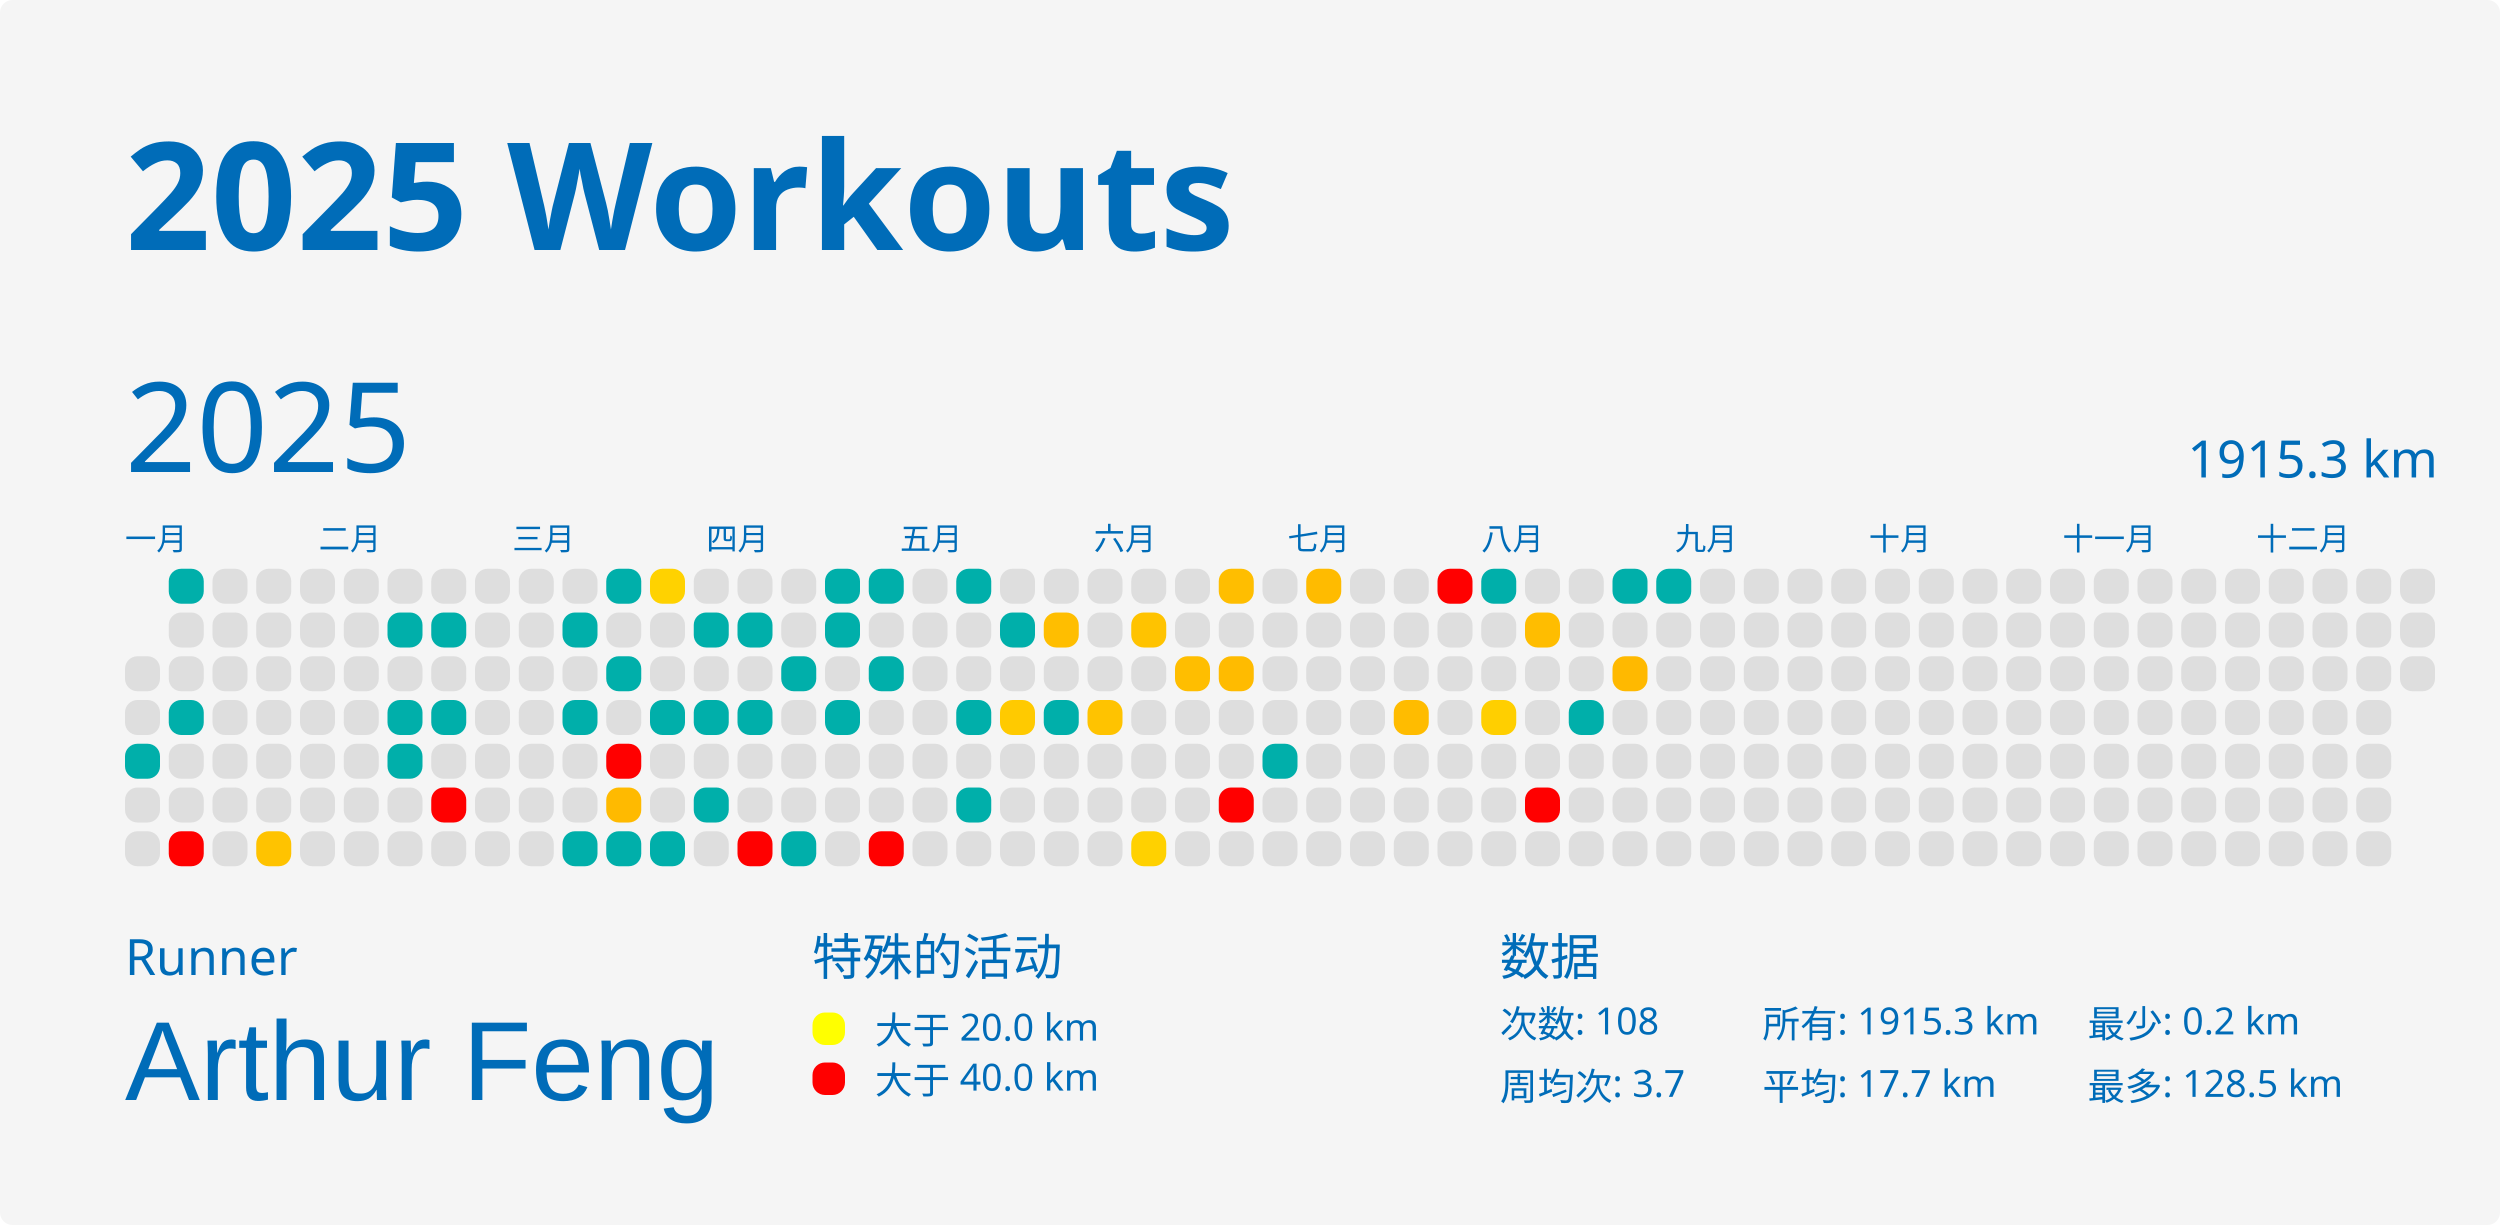
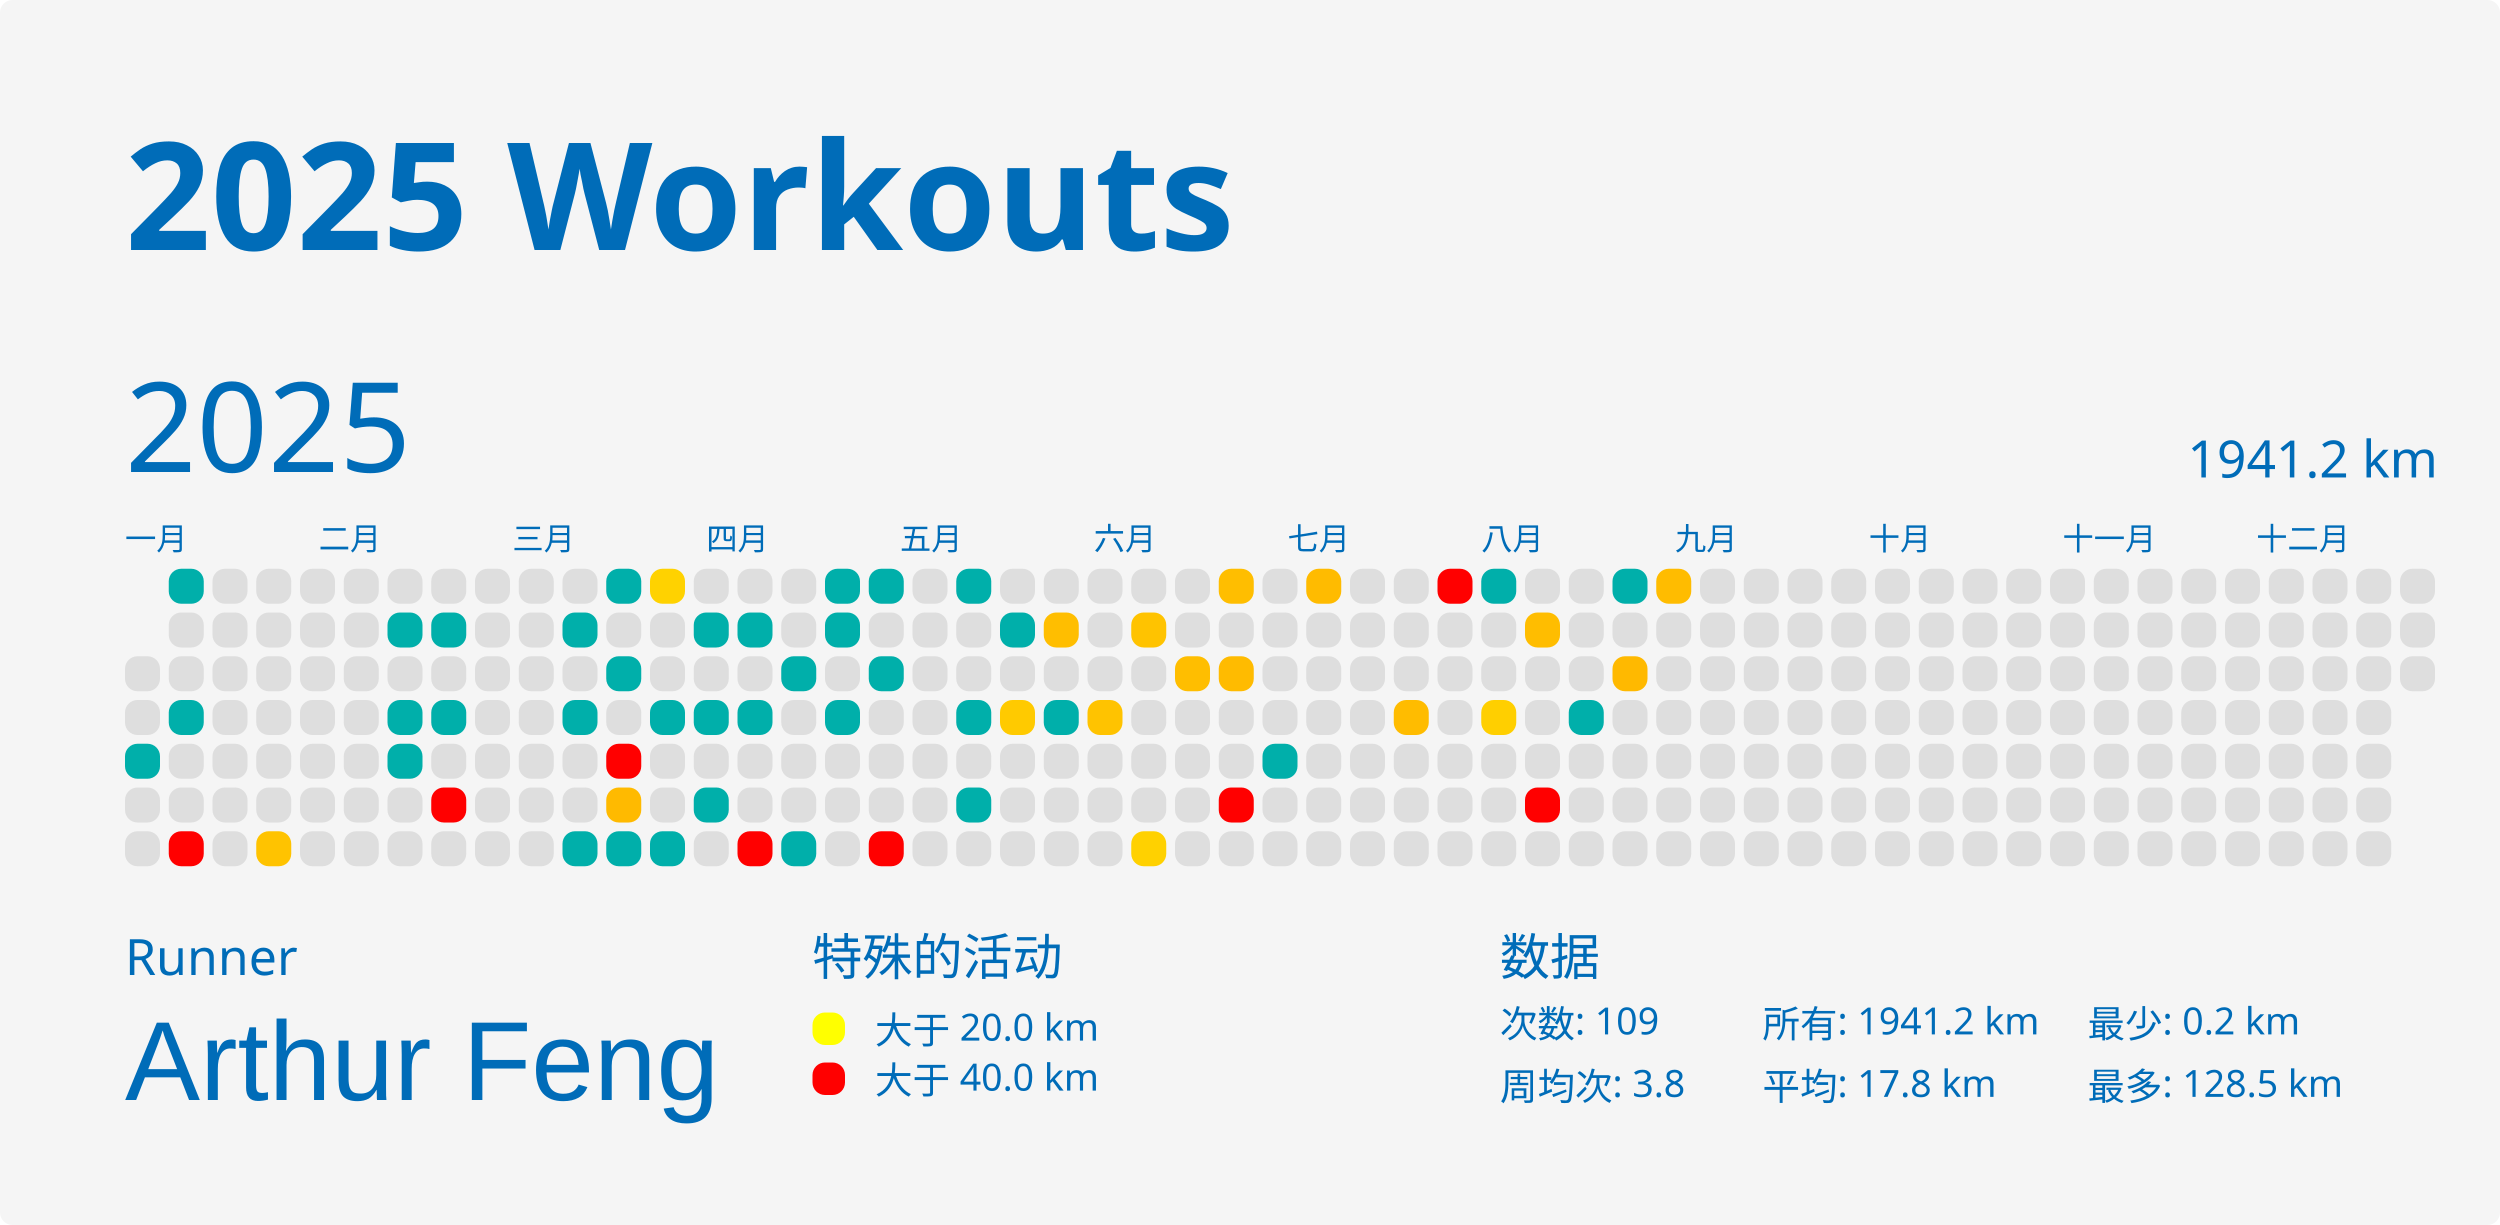
<svg xmlns="http://www.w3.org/2000/svg" baseProfile="full" height="98mm" version="1.1" viewBox="0,0,200,98" width="200mm">
  <defs />
  <rect fill="#f5f5f5" height="98" rx="1" ry="1" width="200" x="0" y="0" />
  <text fill="#006cb8" style="font-size:12px; font-family:MGI-Regular; font-weight:bold;" x="10" y="20">2025 Workouts</text>
  <text fill="#006cb8" style="font-size:4px; font-family:MGI-Regular" x="10" y="78">Runner</text>
  <text fill="#006cb8" style="font-size:9px; font-family:Arial" x="10" y="88">Arthur Feng</text>
  <text fill="#006cb8" style="font-size:4px; font-family:MGI-Regular" x="65" y="78">特殊的活动</text>
  <rect fill="yellow" height="2.6" rx="1" ry="1" width="2.6" x="65" y="81" />
  <text fill="#006cb8" style="font-size:3px; font-family:MGI-Regular" x="70" y="83.5">大于 20.0 km</text>
  <rect fill="red" height="2.6" rx="1" ry="1" width="2.6" x="65" y="85" />
  <text fill="#006cb8" style="font-size:3px; font-family:MGI-Regular" x="70" y="87.5">大于 40.0 km</text>
  <text fill="#006cb8" style="font-size:4px; font-family:MGI-Regular" x="120" y="78">数据</text>
-   <text fill="#006cb8" style="font-size:3px; font-family:MGI-Regular" x="120" y="83">次数: 108</text>
-   <text fill="#006cb8" style="font-size:3px; font-family:MGI-Regular" x="120" y="88">周均次: 3.7</text>
-   <text fill="#006cb8" style="font-size:3px; font-family:MGI-Regular" x="141" y="83">所有: 1915.3 km</text>
-   <text fill="#006cb8" style="font-size:3px; font-family:MGI-Regular" x="141" y="88">平均: 17.7 km</text>
+   <text fill="#006cb8" style="font-size:3px; font-family:MGI-Regular" x="120" y="83">次数: 109</text>
+   <text fill="#006cb8" style="font-size:3px; font-family:MGI-Regular" x="120" y="88">周均次: 3.8</text>
+   <text fill="#006cb8" style="font-size:3px; font-family:MGI-Regular" x="141" y="83">所有: 1941.2 km</text>
+   <text fill="#006cb8" style="font-size:3px; font-family:MGI-Regular" x="141" y="88">平均: 17.8 km</text>
  <text fill="#006cb8" style="font-size:3px; font-family:MGI-Regular" x="167" y="83">最少: 0.2 km</text>
  <text fill="#006cb8" style="font-size:3px; font-family:MGI-Regular" x="167" y="88">最多: 128.5 km</text>
  <text dominant-baseline="hanging" fill="#006cb8" style="font-size:10.0px; font-family:MGI-Regular;" x="10" y="30">2025</text>
-   <text dominant-baseline="hanging" fill="#006cb8" style="font-size:4.125px; font-family:MGI-Regular;" x="175" y="35">1915.3 km</text>
+   <text dominant-baseline="hanging" fill="#006cb8" style="font-size:4.125px; font-family:MGI-Regular;" x="175" y="35">1941.2 km</text>
  <text fill="#006cb8" style="font-size:2.5px; font-family:MGI-Regular" x="10.0" y="44">一月</text>
  <text fill="#006cb8" style="font-size:2.5px; font-family:MGI-Regular" x="25.5" y="44">二月</text>
  <text fill="#006cb8" style="font-size:2.5px; font-family:MGI-Regular" x="41.0" y="44">三月</text>
  <text fill="#006cb8" style="font-size:2.5px; font-family:MGI-Regular" x="56.5" y="44">四月</text>
  <text fill="#006cb8" style="font-size:2.5px; font-family:MGI-Regular" x="72.0" y="44">五月</text>
  <text fill="#006cb8" style="font-size:2.5px; font-family:MGI-Regular" x="87.5" y="44">六月</text>
  <text fill="#006cb8" style="font-size:2.5px; font-family:MGI-Regular" x="103.0" y="44">七月</text>
  <text fill="#006cb8" style="font-size:2.5px; font-family:MGI-Regular" x="118.5" y="44">八月</text>
  <text fill="#006cb8" style="font-size:2.5px; font-family:MGI-Regular" x="134.0" y="44">九月</text>
  <text fill="#006cb8" style="font-size:2.5px; font-family:MGI-Regular" x="149.5" y="44">十月</text>
  <text fill="#006cb8" style="font-size:2.5px; font-family:MGI-Regular" x="165.0" y="44">十一月</text>
  <text fill="#006cb8" style="font-size:2.5px; font-family:MGI-Regular" x="180.5" y="44">十二月</text>
  <rect fill="#dedede" height="2.8" rx="1" ry="1" width="2.8" x="10.0" y="52.5" />
  <rect fill="#dedede" height="2.8" rx="1" ry="1" width="2.8" x="10.0" y="56.0" />
  <rect fill="#00afaa" height="2.8" rx="1" ry="1" width="2.8" x="10.0" y="59.5" />
  <rect fill="#dedede" height="2.8" rx="1" ry="1" width="2.8" x="10.0" y="63.0" />
  <rect fill="#dedede" height="2.8" rx="1" ry="1" width="2.8" x="10.0" y="66.5" />
  <rect fill="#00afaa" height="2.8" rx="1" ry="1" width="2.8" x="13.5" y="45.5" />
  <rect fill="#dedede" height="2.8" rx="1" ry="1" width="2.8" x="13.5" y="49.0" />
  <rect fill="#dedede" height="2.8" rx="1" ry="1" width="2.8" x="13.5" y="52.5" />
  <rect fill="#00afaa" height="2.8" rx="1" ry="1" width="2.8" x="13.5" y="56.0" />
  <rect fill="#dedede" height="2.8" rx="1" ry="1" width="2.8" x="13.5" y="59.5" />
  <rect fill="#dedede" height="2.8" rx="1" ry="1" width="2.8" x="13.5" y="63.0" />
  <rect fill="red" height="2.8" rx="1" ry="1" width="2.8" x="13.5" y="66.5" />
  <rect fill="#dedede" height="2.8" rx="1" ry="1" width="2.8" x="17.0" y="45.5" />
  <rect fill="#dedede" height="2.8" rx="1" ry="1" width="2.8" x="17.0" y="49.0" />
  <rect fill="#dedede" height="2.8" rx="1" ry="1" width="2.8" x="17.0" y="52.5" />
  <rect fill="#dedede" height="2.8" rx="1" ry="1" width="2.8" x="17.0" y="56.0" />
  <rect fill="#dedede" height="2.8" rx="1" ry="1" width="2.8" x="17.0" y="59.5" />
  <rect fill="#dedede" height="2.8" rx="1" ry="1" width="2.8" x="17.0" y="63.0" />
  <rect fill="#dedede" height="2.8" rx="1" ry="1" width="2.8" x="17.0" y="66.5" />
  <rect fill="#dedede" height="2.8" rx="1" ry="1" width="2.8" x="20.5" y="45.5" />
  <rect fill="#dedede" height="2.8" rx="1" ry="1" width="2.8" x="20.5" y="49.0" />
  <rect fill="#dedede" height="2.8" rx="1" ry="1" width="2.8" x="20.5" y="52.5" />
  <rect fill="#dedede" height="2.8" rx="1" ry="1" width="2.8" x="20.5" y="56.0" />
  <rect fill="#dedede" height="2.8" rx="1" ry="1" width="2.8" x="20.5" y="59.5" />
  <rect fill="#dedede" height="2.8" rx="1" ry="1" width="2.8" x="20.5" y="63.0" />
  <rect fill="#ffc300" height="2.8" rx="1" ry="1" width="2.8" x="20.5" y="66.5" />
  <rect fill="#dedede" height="2.8" rx="1" ry="1" width="2.8" x="24.0" y="45.5" />
  <rect fill="#dedede" height="2.8" rx="1" ry="1" width="2.8" x="24.0" y="49.0" />
  <rect fill="#dedede" height="2.8" rx="1" ry="1" width="2.8" x="24.0" y="52.5" />
  <rect fill="#dedede" height="2.8" rx="1" ry="1" width="2.8" x="24.0" y="56.0" />
  <rect fill="#dedede" height="2.8" rx="1" ry="1" width="2.8" x="24.0" y="59.5" />
  <rect fill="#dedede" height="2.8" rx="1" ry="1" width="2.8" x="24.0" y="63.0" />
  <rect fill="#dedede" height="2.8" rx="1" ry="1" width="2.8" x="24.0" y="66.5" />
  <rect fill="#dedede" height="2.8" rx="1" ry="1" width="2.8" x="27.5" y="45.5" />
  <rect fill="#dedede" height="2.8" rx="1" ry="1" width="2.8" x="27.5" y="49.0" />
  <rect fill="#dedede" height="2.8" rx="1" ry="1" width="2.8" x="27.5" y="52.5" />
  <rect fill="#dedede" height="2.8" rx="1" ry="1" width="2.8" x="27.5" y="56.0" />
  <rect fill="#dedede" height="2.8" rx="1" ry="1" width="2.8" x="27.5" y="59.5" />
  <rect fill="#dedede" height="2.8" rx="1" ry="1" width="2.8" x="27.5" y="63.0" />
  <rect fill="#dedede" height="2.8" rx="1" ry="1" width="2.8" x="27.5" y="66.5" />
  <rect fill="#dedede" height="2.8" rx="1" ry="1" width="2.8" x="31.0" y="45.5" />
  <rect fill="#00afaa" height="2.8" rx="1" ry="1" width="2.8" x="31.0" y="49.0" />
  <rect fill="#dedede" height="2.8" rx="1" ry="1" width="2.8" x="31.0" y="52.5" />
  <rect fill="#00afaa" height="2.8" rx="1" ry="1" width="2.8" x="31.0" y="56.0" />
  <rect fill="#00afaa" height="2.8" rx="1" ry="1" width="2.8" x="31.0" y="59.5" />
  <rect fill="#dedede" height="2.8" rx="1" ry="1" width="2.8" x="31.0" y="63.0" />
  <rect fill="#dedede" height="2.8" rx="1" ry="1" width="2.8" x="31.0" y="66.5" />
  <rect fill="#dedede" height="2.8" rx="1" ry="1" width="2.8" x="34.5" y="45.5" />
  <rect fill="#00afaa" height="2.8" rx="1" ry="1" width="2.8" x="34.5" y="49.0" />
  <rect fill="#dedede" height="2.8" rx="1" ry="1" width="2.8" x="34.5" y="52.5" />
  <rect fill="#00afaa" height="2.8" rx="1" ry="1" width="2.8" x="34.5" y="56.0" />
  <rect fill="#dedede" height="2.8" rx="1" ry="1" width="2.8" x="34.5" y="59.5" />
  <rect fill="red" height="2.8" rx="1" ry="1" width="2.8" x="34.5" y="63.0" />
  <rect fill="#dedede" height="2.8" rx="1" ry="1" width="2.8" x="34.5" y="66.5" />
  <rect fill="#dedede" height="2.8" rx="1" ry="1" width="2.8" x="38.0" y="45.5" />
  <rect fill="#dedede" height="2.8" rx="1" ry="1" width="2.8" x="38.0" y="49.0" />
  <rect fill="#dedede" height="2.8" rx="1" ry="1" width="2.8" x="38.0" y="52.5" />
  <rect fill="#dedede" height="2.8" rx="1" ry="1" width="2.8" x="38.0" y="56.0" />
  <rect fill="#dedede" height="2.8" rx="1" ry="1" width="2.8" x="38.0" y="59.5" />
  <rect fill="#dedede" height="2.8" rx="1" ry="1" width="2.8" x="38.0" y="63.0" />
  <rect fill="#dedede" height="2.8" rx="1" ry="1" width="2.8" x="38.0" y="66.5" />
  <rect fill="#dedede" height="2.8" rx="1" ry="1" width="2.8" x="41.5" y="45.5" />
  <rect fill="#dedede" height="2.8" rx="1" ry="1" width="2.8" x="41.5" y="49.0" />
  <rect fill="#dedede" height="2.8" rx="1" ry="1" width="2.8" x="41.5" y="52.5" />
  <rect fill="#dedede" height="2.8" rx="1" ry="1" width="2.8" x="41.5" y="56.0" />
  <rect fill="#dedede" height="2.8" rx="1" ry="1" width="2.8" x="41.5" y="59.5" />
  <rect fill="#dedede" height="2.8" rx="1" ry="1" width="2.8" x="41.5" y="63.0" />
  <rect fill="#dedede" height="2.8" rx="1" ry="1" width="2.8" x="41.5" y="66.5" />
  <rect fill="#dedede" height="2.8" rx="1" ry="1" width="2.8" x="45.0" y="45.5" />
  <rect fill="#00afaa" height="2.8" rx="1" ry="1" width="2.8" x="45.0" y="49.0" />
  <rect fill="#dedede" height="2.8" rx="1" ry="1" width="2.8" x="45.0" y="52.5" />
  <rect fill="#00afaa" height="2.8" rx="1" ry="1" width="2.8" x="45.0" y="56.0" />
  <rect fill="#dedede" height="2.8" rx="1" ry="1" width="2.8" x="45.0" y="59.5" />
  <rect fill="#dedede" height="2.8" rx="1" ry="1" width="2.8" x="45.0" y="63.0" />
  <rect fill="#00afaa" height="2.8" rx="1" ry="1" width="2.8" x="45.0" y="66.5" />
  <rect fill="#00afaa" height="2.8" rx="1" ry="1" width="2.8" x="48.5" y="45.5" />
  <rect fill="#dedede" height="2.8" rx="1" ry="1" width="2.8" x="48.5" y="49.0" />
  <rect fill="#00afaa" height="2.8" rx="1" ry="1" width="2.8" x="48.5" y="52.5" />
  <rect fill="#dedede" height="2.8" rx="1" ry="1" width="2.8" x="48.5" y="56.0" />
  <rect fill="red" height="2.8" rx="1" ry="1" width="2.8" x="48.5" y="59.5" />
  <rect fill="#ffba00" height="2.8" rx="1" ry="1" width="2.8" x="48.5" y="63.0" />
  <rect fill="#00afaa" height="2.8" rx="1" ry="1" width="2.8" x="48.5" y="66.5" />
  <rect fill="#ffd200" height="2.8" rx="1" ry="1" width="2.8" x="52.0" y="45.5" />
  <rect fill="#dedede" height="2.8" rx="1" ry="1" width="2.8" x="52.0" y="49.0" />
  <rect fill="#dedede" height="2.8" rx="1" ry="1" width="2.8" x="52.0" y="52.5" />
  <rect fill="#00afaa" height="2.8" rx="1" ry="1" width="2.8" x="52.0" y="56.0" />
  <rect fill="#dedede" height="2.8" rx="1" ry="1" width="2.8" x="52.0" y="59.5" />
  <rect fill="#dedede" height="2.8" rx="1" ry="1" width="2.8" x="52.0" y="63.0" />
  <rect fill="#00afaa" height="2.8" rx="1" ry="1" width="2.8" x="52.0" y="66.5" />
  <rect fill="#dedede" height="2.8" rx="1" ry="1" width="2.8" x="55.5" y="45.5" />
  <rect fill="#00afaa" height="2.8" rx="1" ry="1" width="2.8" x="55.5" y="49.0" />
  <rect fill="#dedede" height="2.8" rx="1" ry="1" width="2.8" x="55.5" y="52.5" />
  <rect fill="#00afaa" height="2.8" rx="1" ry="1" width="2.8" x="55.5" y="56.0" />
  <rect fill="#dedede" height="2.8" rx="1" ry="1" width="2.8" x="55.5" y="59.5" />
  <rect fill="#00afaa" height="2.8" rx="1" ry="1" width="2.8" x="55.5" y="63.0" />
  <rect fill="#dedede" height="2.8" rx="1" ry="1" width="2.8" x="55.5" y="66.5" />
  <rect fill="#dedede" height="2.8" rx="1" ry="1" width="2.8" x="59.0" y="45.5" />
  <rect fill="#00afaa" height="2.8" rx="1" ry="1" width="2.8" x="59.0" y="49.0" />
  <rect fill="#dedede" height="2.8" rx="1" ry="1" width="2.8" x="59.0" y="52.5" />
  <rect fill="#00afaa" height="2.8" rx="1" ry="1" width="2.8" x="59.0" y="56.0" />
  <rect fill="#dedede" height="2.8" rx="1" ry="1" width="2.8" x="59.0" y="59.5" />
  <rect fill="#dedede" height="2.8" rx="1" ry="1" width="2.8" x="59.0" y="63.0" />
  <rect fill="red" height="2.8" rx="1" ry="1" width="2.8" x="59.0" y="66.5" />
  <rect fill="#dedede" height="2.8" rx="1" ry="1" width="2.8" x="62.5" y="45.5" />
  <rect fill="#dedede" height="2.8" rx="1" ry="1" width="2.8" x="62.5" y="49.0" />
  <rect fill="#00afaa" height="2.8" rx="1" ry="1" width="2.8" x="62.5" y="52.5" />
  <rect fill="#dedede" height="2.8" rx="1" ry="1" width="2.8" x="62.5" y="56.0" />
  <rect fill="#dedede" height="2.8" rx="1" ry="1" width="2.8" x="62.5" y="59.5" />
  <rect fill="#dedede" height="2.8" rx="1" ry="1" width="2.8" x="62.5" y="63.0" />
  <rect fill="#00afaa" height="2.8" rx="1" ry="1" width="2.8" x="62.5" y="66.5" />
  <rect fill="#00afaa" height="2.8" rx="1" ry="1" width="2.8" x="66.0" y="45.5" />
  <rect fill="#00afaa" height="2.8" rx="1" ry="1" width="2.8" x="66.0" y="49.0" />
  <rect fill="#dedede" height="2.8" rx="1" ry="1" width="2.8" x="66.0" y="52.5" />
  <rect fill="#00afaa" height="2.8" rx="1" ry="1" width="2.8" x="66.0" y="56.0" />
  <rect fill="#dedede" height="2.8" rx="1" ry="1" width="2.8" x="66.0" y="59.5" />
  <rect fill="#dedede" height="2.8" rx="1" ry="1" width="2.8" x="66.0" y="63.0" />
  <rect fill="#dedede" height="2.8" rx="1" ry="1" width="2.8" x="66.0" y="66.5" />
  <rect fill="#00afaa" height="2.8" rx="1" ry="1" width="2.8" x="69.5" y="45.5" />
  <rect fill="#dedede" height="2.8" rx="1" ry="1" width="2.8" x="69.5" y="49.0" />
  <rect fill="#00afaa" height="2.8" rx="1" ry="1" width="2.8" x="69.5" y="52.5" />
  <rect fill="#dedede" height="2.8" rx="1" ry="1" width="2.8" x="69.5" y="56.0" />
  <rect fill="#dedede" height="2.8" rx="1" ry="1" width="2.8" x="69.5" y="59.5" />
  <rect fill="#dedede" height="2.8" rx="1" ry="1" width="2.8" x="69.5" y="63.0" />
  <rect fill="red" height="2.8" rx="1" ry="1" width="2.8" x="69.5" y="66.5" />
  <rect fill="#dedede" height="2.8" rx="1" ry="1" width="2.8" x="73.0" y="45.5" />
  <rect fill="#dedede" height="2.8" rx="1" ry="1" width="2.8" x="73.0" y="49.0" />
  <rect fill="#dedede" height="2.8" rx="1" ry="1" width="2.8" x="73.0" y="52.5" />
  <rect fill="#dedede" height="2.8" rx="1" ry="1" width="2.8" x="73.0" y="56.0" />
  <rect fill="#dedede" height="2.8" rx="1" ry="1" width="2.8" x="73.0" y="59.5" />
  <rect fill="#dedede" height="2.8" rx="1" ry="1" width="2.8" x="73.0" y="63.0" />
  <rect fill="#dedede" height="2.8" rx="1" ry="1" width="2.8" x="73.0" y="66.5" />
  <rect fill="#00afaa" height="2.8" rx="1" ry="1" width="2.8" x="76.5" y="45.5" />
  <rect fill="#dedede" height="2.8" rx="1" ry="1" width="2.8" x="76.5" y="49.0" />
  <rect fill="#dedede" height="2.8" rx="1" ry="1" width="2.8" x="76.5" y="52.5" />
  <rect fill="#00afaa" height="2.8" rx="1" ry="1" width="2.8" x="76.5" y="56.0" />
  <rect fill="#dedede" height="2.8" rx="1" ry="1" width="2.8" x="76.5" y="59.5" />
  <rect fill="#00afaa" height="2.8" rx="1" ry="1" width="2.8" x="76.5" y="63.0" />
  <rect fill="#dedede" height="2.8" rx="1" ry="1" width="2.8" x="76.5" y="66.5" />
  <rect fill="#dedede" height="2.8" rx="1" ry="1" width="2.8" x="80.0" y="45.5" />
  <rect fill="#00afaa" height="2.8" rx="1" ry="1" width="2.8" x="80.0" y="49.0" />
  <rect fill="#dedede" height="2.8" rx="1" ry="1" width="2.8" x="80.0" y="52.5" />
  <rect fill="#ffca00" height="2.8" rx="1" ry="1" width="2.8" x="80.0" y="56.0" />
  <rect fill="#dedede" height="2.8" rx="1" ry="1" width="2.8" x="80.0" y="59.5" />
  <rect fill="#dedede" height="2.8" rx="1" ry="1" width="2.8" x="80.0" y="63.0" />
  <rect fill="#dedede" height="2.8" rx="1" ry="1" width="2.8" x="80.0" y="66.5" />
  <rect fill="#dedede" height="2.8" rx="1" ry="1" width="2.8" x="83.5" y="45.5" />
  <rect fill="#ffbe00" height="2.8" rx="1" ry="1" width="2.8" x="83.5" y="49.0" />
  <rect fill="#dedede" height="2.8" rx="1" ry="1" width="2.8" x="83.5" y="52.5" />
  <rect fill="#00afaa" height="2.8" rx="1" ry="1" width="2.8" x="83.5" y="56.0" />
  <rect fill="#dedede" height="2.8" rx="1" ry="1" width="2.8" x="83.5" y="59.5" />
  <rect fill="#dedede" height="2.8" rx="1" ry="1" width="2.8" x="83.5" y="63.0" />
  <rect fill="#dedede" height="2.8" rx="1" ry="1" width="2.8" x="83.5" y="66.5" />
  <rect fill="#dedede" height="2.8" rx="1" ry="1" width="2.8" x="87.0" y="45.5" />
  <rect fill="#dedede" height="2.8" rx="1" ry="1" width="2.8" x="87.0" y="49.0" />
  <rect fill="#dedede" height="2.8" rx="1" ry="1" width="2.8" x="87.0" y="52.5" />
  <rect fill="#ffc300" height="2.8" rx="1" ry="1" width="2.8" x="87.0" y="56.0" />
  <rect fill="#dedede" height="2.8" rx="1" ry="1" width="2.8" x="87.0" y="59.5" />
  <rect fill="#dedede" height="2.8" rx="1" ry="1" width="2.8" x="87.0" y="63.0" />
  <rect fill="#dedede" height="2.8" rx="1" ry="1" width="2.8" x="87.0" y="66.5" />
  <rect fill="#dedede" height="2.8" rx="1" ry="1" width="2.8" x="90.5" y="45.5" />
  <rect fill="#ffc300" height="2.8" rx="1" ry="1" width="2.8" x="90.5" y="49.0" />
  <rect fill="#dedede" height="2.8" rx="1" ry="1" width="2.8" x="90.5" y="52.5" />
  <rect fill="#dedede" height="2.8" rx="1" ry="1" width="2.8" x="90.5" y="56.0" />
  <rect fill="#dedede" height="2.8" rx="1" ry="1" width="2.8" x="90.5" y="59.5" />
  <rect fill="#dedede" height="2.8" rx="1" ry="1" width="2.8" x="90.5" y="63.0" />
  <rect fill="#ffd100" height="2.8" rx="1" ry="1" width="2.8" x="90.5" y="66.5" />
  <rect fill="#dedede" height="2.8" rx="1" ry="1" width="2.8" x="94.0" y="45.5" />
  <rect fill="#dedede" height="2.8" rx="1" ry="1" width="2.8" x="94.0" y="49.0" />
  <rect fill="#ffbe00" height="2.8" rx="1" ry="1" width="2.8" x="94.0" y="52.5" />
  <rect fill="#dedede" height="2.8" rx="1" ry="1" width="2.8" x="94.0" y="56.0" />
  <rect fill="#dedede" height="2.8" rx="1" ry="1" width="2.8" x="94.0" y="59.5" />
  <rect fill="#dedede" height="2.8" rx="1" ry="1" width="2.8" x="94.0" y="63.0" />
  <rect fill="#dedede" height="2.8" rx="1" ry="1" width="2.8" x="94.0" y="66.5" />
  <rect fill="#ffbe00" height="2.8" rx="1" ry="1" width="2.8" x="97.5" y="45.5" />
  <rect fill="#dedede" height="2.8" rx="1" ry="1" width="2.8" x="97.5" y="49.0" />
  <rect fill="#ffbb00" height="2.8" rx="1" ry="1" width="2.8" x="97.5" y="52.5" />
  <rect fill="#dedede" height="2.8" rx="1" ry="1" width="2.8" x="97.5" y="56.0" />
  <rect fill="#dedede" height="2.8" rx="1" ry="1" width="2.8" x="97.5" y="59.5" />
  <rect fill="red" height="2.8" rx="1" ry="1" width="2.8" x="97.5" y="63.0" />
  <rect fill="#dedede" height="2.8" rx="1" ry="1" width="2.8" x="97.5" y="66.5" />
  <rect fill="#dedede" height="2.8" rx="1" ry="1" width="2.8" x="101.0" y="45.5" />
  <rect fill="#dedede" height="2.8" rx="1" ry="1" width="2.8" x="101.0" y="49.0" />
  <rect fill="#dedede" height="2.8" rx="1" ry="1" width="2.8" x="101.0" y="52.5" />
  <rect fill="#dedede" height="2.8" rx="1" ry="1" width="2.8" x="101.0" y="56.0" />
  <rect fill="#00afaa" height="2.8" rx="1" ry="1" width="2.8" x="101.0" y="59.5" />
  <rect fill="#dedede" height="2.8" rx="1" ry="1" width="2.8" x="101.0" y="63.0" />
  <rect fill="#dedede" height="2.8" rx="1" ry="1" width="2.8" x="101.0" y="66.5" />
  <rect fill="#ffbb00" height="2.8" rx="1" ry="1" width="2.8" x="104.5" y="45.5" />
  <rect fill="#dedede" height="2.8" rx="1" ry="1" width="2.8" x="104.5" y="49.0" />
  <rect fill="#dedede" height="2.8" rx="1" ry="1" width="2.8" x="104.5" y="52.5" />
  <rect fill="#dedede" height="2.8" rx="1" ry="1" width="2.8" x="104.5" y="56.0" />
  <rect fill="#dedede" height="2.8" rx="1" ry="1" width="2.8" x="104.5" y="59.5" />
  <rect fill="#dedede" height="2.8" rx="1" ry="1" width="2.8" x="104.5" y="63.0" />
  <rect fill="#dedede" height="2.8" rx="1" ry="1" width="2.8" x="104.5" y="66.5" />
  <rect fill="#dedede" height="2.8" rx="1" ry="1" width="2.8" x="108.0" y="45.5" />
  <rect fill="#dedede" height="2.8" rx="1" ry="1" width="2.8" x="108.0" y="49.0" />
  <rect fill="#dedede" height="2.8" rx="1" ry="1" width="2.8" x="108.0" y="52.5" />
  <rect fill="#dedede" height="2.8" rx="1" ry="1" width="2.8" x="108.0" y="56.0" />
  <rect fill="#dedede" height="2.8" rx="1" ry="1" width="2.8" x="108.0" y="59.5" />
  <rect fill="#dedede" height="2.8" rx="1" ry="1" width="2.8" x="108.0" y="63.0" />
  <rect fill="#dedede" height="2.8" rx="1" ry="1" width="2.8" x="108.0" y="66.5" />
  <rect fill="#dedede" height="2.8" rx="1" ry="1" width="2.8" x="111.5" y="45.5" />
  <rect fill="#dedede" height="2.8" rx="1" ry="1" width="2.8" x="111.5" y="49.0" />
  <rect fill="#dedede" height="2.8" rx="1" ry="1" width="2.8" x="111.5" y="52.5" />
  <rect fill="#ffbc00" height="2.8" rx="1" ry="1" width="2.8" x="111.5" y="56.0" />
  <rect fill="#dedede" height="2.8" rx="1" ry="1" width="2.8" x="111.5" y="59.5" />
  <rect fill="#dedede" height="2.8" rx="1" ry="1" width="2.8" x="111.5" y="63.0" />
  <rect fill="#dedede" height="2.8" rx="1" ry="1" width="2.8" x="111.5" y="66.5" />
  <rect fill="red" height="2.8" rx="1" ry="1" width="2.8" x="115.0" y="45.5" />
  <rect fill="#dedede" height="2.8" rx="1" ry="1" width="2.8" x="115.0" y="49.0" />
  <rect fill="#dedede" height="2.8" rx="1" ry="1" width="2.8" x="115.0" y="52.5" />
  <rect fill="#dedede" height="2.8" rx="1" ry="1" width="2.8" x="115.0" y="56.0" />
  <rect fill="#dedede" height="2.8" rx="1" ry="1" width="2.8" x="115.0" y="59.5" />
  <rect fill="#dedede" height="2.8" rx="1" ry="1" width="2.8" x="115.0" y="63.0" />
  <rect fill="#dedede" height="2.8" rx="1" ry="1" width="2.8" x="115.0" y="66.5" />
  <rect fill="#00afaa" height="2.8" rx="1" ry="1" width="2.8" x="118.5" y="45.5" />
  <rect fill="#dedede" height="2.8" rx="1" ry="1" width="2.8" x="118.5" y="49.0" />
  <rect fill="#dedede" height="2.8" rx="1" ry="1" width="2.8" x="118.5" y="52.5" />
  <rect fill="#ffcf00" height="2.8" rx="1" ry="1" width="2.8" x="118.5" y="56.0" />
  <rect fill="#dedede" height="2.8" rx="1" ry="1" width="2.8" x="118.5" y="59.5" />
  <rect fill="#dedede" height="2.8" rx="1" ry="1" width="2.8" x="118.5" y="63.0" />
  <rect fill="#dedede" height="2.8" rx="1" ry="1" width="2.8" x="118.5" y="66.5" />
  <rect fill="#dedede" height="2.8" rx="1" ry="1" width="2.8" x="122.0" y="45.5" />
  <rect fill="#ffbd00" height="2.8" rx="1" ry="1" width="2.8" x="122.0" y="49.0" />
  <rect fill="#dedede" height="2.8" rx="1" ry="1" width="2.8" x="122.0" y="52.5" />
  <rect fill="#dedede" height="2.8" rx="1" ry="1" width="2.8" x="122.0" y="56.0" />
  <rect fill="#dedede" height="2.8" rx="1" ry="1" width="2.8" x="122.0" y="59.5" />
  <rect fill="red" height="2.8" rx="1" ry="1" width="2.8" x="122.0" y="63.0" />
  <rect fill="#dedede" height="2.8" rx="1" ry="1" width="2.8" x="122.0" y="66.5" />
  <rect fill="#dedede" height="2.8" rx="1" ry="1" width="2.8" x="125.5" y="45.5" />
  <rect fill="#dedede" height="2.8" rx="1" ry="1" width="2.8" x="125.5" y="49.0" />
  <rect fill="#dedede" height="2.8" rx="1" ry="1" width="2.8" x="125.5" y="52.5" />
  <rect fill="#00afaa" height="2.8" rx="1" ry="1" width="2.8" x="125.5" y="56.0" />
  <rect fill="#dedede" height="2.8" rx="1" ry="1" width="2.8" x="125.5" y="59.5" />
  <rect fill="#dedede" height="2.8" rx="1" ry="1" width="2.8" x="125.5" y="63.0" />
  <rect fill="#dedede" height="2.8" rx="1" ry="1" width="2.8" x="125.5" y="66.5" />
  <rect fill="#00afaa" height="2.8" rx="1" ry="1" width="2.8" x="129.0" y="45.5" />
  <rect fill="#dedede" height="2.8" rx="1" ry="1" width="2.8" x="129.0" y="49.0" />
  <rect fill="#ffb900" height="2.8" rx="1" ry="1" width="2.8" x="129.0" y="52.5" />
  <rect fill="#dedede" height="2.8" rx="1" ry="1" width="2.8" x="129.0" y="56.0" />
  <rect fill="#dedede" height="2.8" rx="1" ry="1" width="2.8" x="129.0" y="59.5" />
  <rect fill="#dedede" height="2.8" rx="1" ry="1" width="2.8" x="129.0" y="63.0" />
  <rect fill="#dedede" height="2.8" rx="1" ry="1" width="2.8" x="129.0" y="66.5" />
-   <rect fill="#00afaa" height="2.8" rx="1" ry="1" width="2.8" x="132.5" y="45.5" />
+   <rect fill="#ffbc00" height="2.8" rx="1" ry="1" width="2.8" x="132.5" y="45.5" />
  <rect fill="#dedede" height="2.8" rx="1" ry="1" width="2.8" x="132.5" y="49.0" />
  <rect fill="#dedede" height="2.8" rx="1" ry="1" width="2.8" x="132.5" y="52.5" />
  <rect fill="#dedede" height="2.8" rx="1" ry="1" width="2.8" x="132.5" y="56.0" />
  <rect fill="#dedede" height="2.8" rx="1" ry="1" width="2.8" x="132.5" y="59.5" />
  <rect fill="#dedede" height="2.8" rx="1" ry="1" width="2.8" x="132.5" y="63.0" />
  <rect fill="#dedede" height="2.8" rx="1" ry="1" width="2.8" x="132.5" y="66.5" />
  <rect fill="#dedede" height="2.8" rx="1" ry="1" width="2.8" x="136.0" y="45.5" />
  <rect fill="#dedede" height="2.8" rx="1" ry="1" width="2.8" x="136.0" y="49.0" />
  <rect fill="#dedede" height="2.8" rx="1" ry="1" width="2.8" x="136.0" y="52.5" />
  <rect fill="#dedede" height="2.8" rx="1" ry="1" width="2.8" x="136.0" y="56.0" />
  <rect fill="#dedede" height="2.8" rx="1" ry="1" width="2.8" x="136.0" y="59.5" />
  <rect fill="#dedede" height="2.8" rx="1" ry="1" width="2.8" x="136.0" y="63.0" />
  <rect fill="#dedede" height="2.8" rx="1" ry="1" width="2.8" x="136.0" y="66.5" />
  <rect fill="#dedede" height="2.8" rx="1" ry="1" width="2.8" x="139.5" y="45.5" />
  <rect fill="#dedede" height="2.8" rx="1" ry="1" width="2.8" x="139.5" y="49.0" />
  <rect fill="#dedede" height="2.8" rx="1" ry="1" width="2.8" x="139.5" y="52.5" />
  <rect fill="#dedede" height="2.8" rx="1" ry="1" width="2.8" x="139.5" y="56.0" />
  <rect fill="#dedede" height="2.8" rx="1" ry="1" width="2.8" x="139.5" y="59.5" />
  <rect fill="#dedede" height="2.8" rx="1" ry="1" width="2.8" x="139.5" y="63.0" />
  <rect fill="#dedede" height="2.8" rx="1" ry="1" width="2.8" x="139.5" y="66.5" />
  <rect fill="#dedede" height="2.8" rx="1" ry="1" width="2.8" x="143.0" y="45.5" />
  <rect fill="#dedede" height="2.8" rx="1" ry="1" width="2.8" x="143.0" y="49.0" />
  <rect fill="#dedede" height="2.8" rx="1" ry="1" width="2.8" x="143.0" y="52.5" />
  <rect fill="#dedede" height="2.8" rx="1" ry="1" width="2.8" x="143.0" y="56.0" />
  <rect fill="#dedede" height="2.8" rx="1" ry="1" width="2.8" x="143.0" y="59.5" />
  <rect fill="#dedede" height="2.8" rx="1" ry="1" width="2.8" x="143.0" y="63.0" />
  <rect fill="#dedede" height="2.8" rx="1" ry="1" width="2.8" x="143.0" y="66.5" />
  <rect fill="#dedede" height="2.8" rx="1" ry="1" width="2.8" x="146.5" y="45.5" />
  <rect fill="#dedede" height="2.8" rx="1" ry="1" width="2.8" x="146.5" y="49.0" />
  <rect fill="#dedede" height="2.8" rx="1" ry="1" width="2.8" x="146.5" y="52.5" />
  <rect fill="#dedede" height="2.8" rx="1" ry="1" width="2.8" x="146.5" y="56.0" />
  <rect fill="#dedede" height="2.8" rx="1" ry="1" width="2.8" x="146.5" y="59.5" />
  <rect fill="#dedede" height="2.8" rx="1" ry="1" width="2.8" x="146.5" y="63.0" />
  <rect fill="#dedede" height="2.8" rx="1" ry="1" width="2.8" x="146.5" y="66.5" />
  <rect fill="#dedede" height="2.8" rx="1" ry="1" width="2.8" x="150.0" y="45.5" />
  <rect fill="#dedede" height="2.8" rx="1" ry="1" width="2.8" x="150.0" y="49.0" />
  <rect fill="#dedede" height="2.8" rx="1" ry="1" width="2.8" x="150.0" y="52.5" />
  <rect fill="#dedede" height="2.8" rx="1" ry="1" width="2.8" x="150.0" y="56.0" />
  <rect fill="#dedede" height="2.8" rx="1" ry="1" width="2.8" x="150.0" y="59.5" />
  <rect fill="#dedede" height="2.8" rx="1" ry="1" width="2.8" x="150.0" y="63.0" />
  <rect fill="#dedede" height="2.8" rx="1" ry="1" width="2.8" x="150.0" y="66.5" />
  <rect fill="#dedede" height="2.8" rx="1" ry="1" width="2.8" x="153.5" y="45.5" />
  <rect fill="#dedede" height="2.8" rx="1" ry="1" width="2.8" x="153.5" y="49.0" />
  <rect fill="#dedede" height="2.8" rx="1" ry="1" width="2.8" x="153.5" y="52.5" />
  <rect fill="#dedede" height="2.8" rx="1" ry="1" width="2.8" x="153.5" y="56.0" />
  <rect fill="#dedede" height="2.8" rx="1" ry="1" width="2.8" x="153.5" y="59.5" />
  <rect fill="#dedede" height="2.8" rx="1" ry="1" width="2.8" x="153.5" y="63.0" />
  <rect fill="#dedede" height="2.8" rx="1" ry="1" width="2.8" x="153.5" y="66.5" />
  <rect fill="#dedede" height="2.8" rx="1" ry="1" width="2.8" x="157.0" y="45.5" />
  <rect fill="#dedede" height="2.8" rx="1" ry="1" width="2.8" x="157.0" y="49.0" />
  <rect fill="#dedede" height="2.8" rx="1" ry="1" width="2.8" x="157.0" y="52.5" />
  <rect fill="#dedede" height="2.8" rx="1" ry="1" width="2.8" x="157.0" y="56.0" />
  <rect fill="#dedede" height="2.8" rx="1" ry="1" width="2.8" x="157.0" y="59.5" />
  <rect fill="#dedede" height="2.8" rx="1" ry="1" width="2.8" x="157.0" y="63.0" />
  <rect fill="#dedede" height="2.8" rx="1" ry="1" width="2.8" x="157.0" y="66.5" />
  <rect fill="#dedede" height="2.8" rx="1" ry="1" width="2.8" x="160.5" y="45.5" />
  <rect fill="#dedede" height="2.8" rx="1" ry="1" width="2.8" x="160.5" y="49.0" />
  <rect fill="#dedede" height="2.8" rx="1" ry="1" width="2.8" x="160.5" y="52.5" />
  <rect fill="#dedede" height="2.8" rx="1" ry="1" width="2.8" x="160.5" y="56.0" />
  <rect fill="#dedede" height="2.8" rx="1" ry="1" width="2.8" x="160.5" y="59.5" />
  <rect fill="#dedede" height="2.8" rx="1" ry="1" width="2.8" x="160.5" y="63.0" />
  <rect fill="#dedede" height="2.8" rx="1" ry="1" width="2.8" x="160.5" y="66.5" />
  <rect fill="#dedede" height="2.8" rx="1" ry="1" width="2.8" x="164.0" y="45.5" />
  <rect fill="#dedede" height="2.8" rx="1" ry="1" width="2.8" x="164.0" y="49.0" />
  <rect fill="#dedede" height="2.8" rx="1" ry="1" width="2.8" x="164.0" y="52.5" />
  <rect fill="#dedede" height="2.8" rx="1" ry="1" width="2.8" x="164.0" y="56.0" />
  <rect fill="#dedede" height="2.8" rx="1" ry="1" width="2.8" x="164.0" y="59.5" />
  <rect fill="#dedede" height="2.8" rx="1" ry="1" width="2.8" x="164.0" y="63.0" />
  <rect fill="#dedede" height="2.8" rx="1" ry="1" width="2.8" x="164.0" y="66.5" />
  <rect fill="#dedede" height="2.8" rx="1" ry="1" width="2.8" x="167.5" y="45.5" />
  <rect fill="#dedede" height="2.8" rx="1" ry="1" width="2.8" x="167.5" y="49.0" />
  <rect fill="#dedede" height="2.8" rx="1" ry="1" width="2.8" x="167.5" y="52.5" />
  <rect fill="#dedede" height="2.8" rx="1" ry="1" width="2.8" x="167.5" y="56.0" />
  <rect fill="#dedede" height="2.8" rx="1" ry="1" width="2.8" x="167.5" y="59.5" />
  <rect fill="#dedede" height="2.8" rx="1" ry="1" width="2.8" x="167.5" y="63.0" />
  <rect fill="#dedede" height="2.8" rx="1" ry="1" width="2.8" x="167.5" y="66.5" />
  <rect fill="#dedede" height="2.8" rx="1" ry="1" width="2.8" x="171.0" y="45.5" />
  <rect fill="#dedede" height="2.8" rx="1" ry="1" width="2.8" x="171.0" y="49.0" />
  <rect fill="#dedede" height="2.8" rx="1" ry="1" width="2.8" x="171.0" y="52.5" />
  <rect fill="#dedede" height="2.8" rx="1" ry="1" width="2.8" x="171.0" y="56.0" />
  <rect fill="#dedede" height="2.8" rx="1" ry="1" width="2.8" x="171.0" y="59.5" />
  <rect fill="#dedede" height="2.8" rx="1" ry="1" width="2.8" x="171.0" y="63.0" />
  <rect fill="#dedede" height="2.8" rx="1" ry="1" width="2.8" x="171.0" y="66.5" />
  <rect fill="#dedede" height="2.8" rx="1" ry="1" width="2.8" x="174.5" y="45.5" />
  <rect fill="#dedede" height="2.8" rx="1" ry="1" width="2.8" x="174.5" y="49.0" />
  <rect fill="#dedede" height="2.8" rx="1" ry="1" width="2.8" x="174.5" y="52.5" />
  <rect fill="#dedede" height="2.8" rx="1" ry="1" width="2.8" x="174.5" y="56.0" />
  <rect fill="#dedede" height="2.8" rx="1" ry="1" width="2.8" x="174.5" y="59.5" />
  <rect fill="#dedede" height="2.8" rx="1" ry="1" width="2.8" x="174.5" y="63.0" />
  <rect fill="#dedede" height="2.8" rx="1" ry="1" width="2.8" x="174.5" y="66.5" />
  <rect fill="#dedede" height="2.8" rx="1" ry="1" width="2.8" x="178.0" y="45.5" />
  <rect fill="#dedede" height="2.8" rx="1" ry="1" width="2.8" x="178.0" y="49.0" />
  <rect fill="#dedede" height="2.8" rx="1" ry="1" width="2.8" x="178.0" y="52.5" />
  <rect fill="#dedede" height="2.8" rx="1" ry="1" width="2.8" x="178.0" y="56.0" />
  <rect fill="#dedede" height="2.8" rx="1" ry="1" width="2.8" x="178.0" y="59.5" />
  <rect fill="#dedede" height="2.8" rx="1" ry="1" width="2.8" x="178.0" y="63.0" />
  <rect fill="#dedede" height="2.8" rx="1" ry="1" width="2.8" x="178.0" y="66.5" />
  <rect fill="#dedede" height="2.8" rx="1" ry="1" width="2.8" x="181.5" y="45.5" />
  <rect fill="#dedede" height="2.8" rx="1" ry="1" width="2.8" x="181.5" y="49.0" />
  <rect fill="#dedede" height="2.8" rx="1" ry="1" width="2.8" x="181.5" y="52.5" />
  <rect fill="#dedede" height="2.8" rx="1" ry="1" width="2.8" x="181.5" y="56.0" />
  <rect fill="#dedede" height="2.8" rx="1" ry="1" width="2.8" x="181.5" y="59.5" />
  <rect fill="#dedede" height="2.8" rx="1" ry="1" width="2.8" x="181.5" y="63.0" />
  <rect fill="#dedede" height="2.8" rx="1" ry="1" width="2.8" x="181.5" y="66.5" />
  <rect fill="#dedede" height="2.8" rx="1" ry="1" width="2.8" x="185.0" y="45.5" />
  <rect fill="#dedede" height="2.8" rx="1" ry="1" width="2.8" x="185.0" y="49.0" />
  <rect fill="#dedede" height="2.8" rx="1" ry="1" width="2.8" x="185.0" y="52.5" />
  <rect fill="#dedede" height="2.8" rx="1" ry="1" width="2.8" x="185.0" y="56.0" />
  <rect fill="#dedede" height="2.8" rx="1" ry="1" width="2.8" x="185.0" y="59.5" />
  <rect fill="#dedede" height="2.8" rx="1" ry="1" width="2.8" x="185.0" y="63.0" />
  <rect fill="#dedede" height="2.8" rx="1" ry="1" width="2.8" x="185.0" y="66.5" />
  <rect fill="#dedede" height="2.8" rx="1" ry="1" width="2.8" x="188.5" y="45.5" />
  <rect fill="#dedede" height="2.8" rx="1" ry="1" width="2.8" x="188.5" y="49.0" />
  <rect fill="#dedede" height="2.8" rx="1" ry="1" width="2.8" x="188.5" y="52.5" />
  <rect fill="#dedede" height="2.8" rx="1" ry="1" width="2.8" x="188.5" y="56.0" />
  <rect fill="#dedede" height="2.8" rx="1" ry="1" width="2.8" x="188.5" y="59.5" />
  <rect fill="#dedede" height="2.8" rx="1" ry="1" width="2.8" x="188.5" y="63.0" />
  <rect fill="#dedede" height="2.8" rx="1" ry="1" width="2.8" x="188.5" y="66.5" />
  <rect fill="#dedede" height="2.8" rx="1" ry="1" width="2.8" x="192.0" y="45.5" />
  <rect fill="#dedede" height="2.8" rx="1" ry="1" width="2.8" x="192.0" y="49.0" />
  <rect fill="#dedede" height="2.8" rx="1" ry="1" width="2.8" x="192.0" y="52.5" />
</svg>
